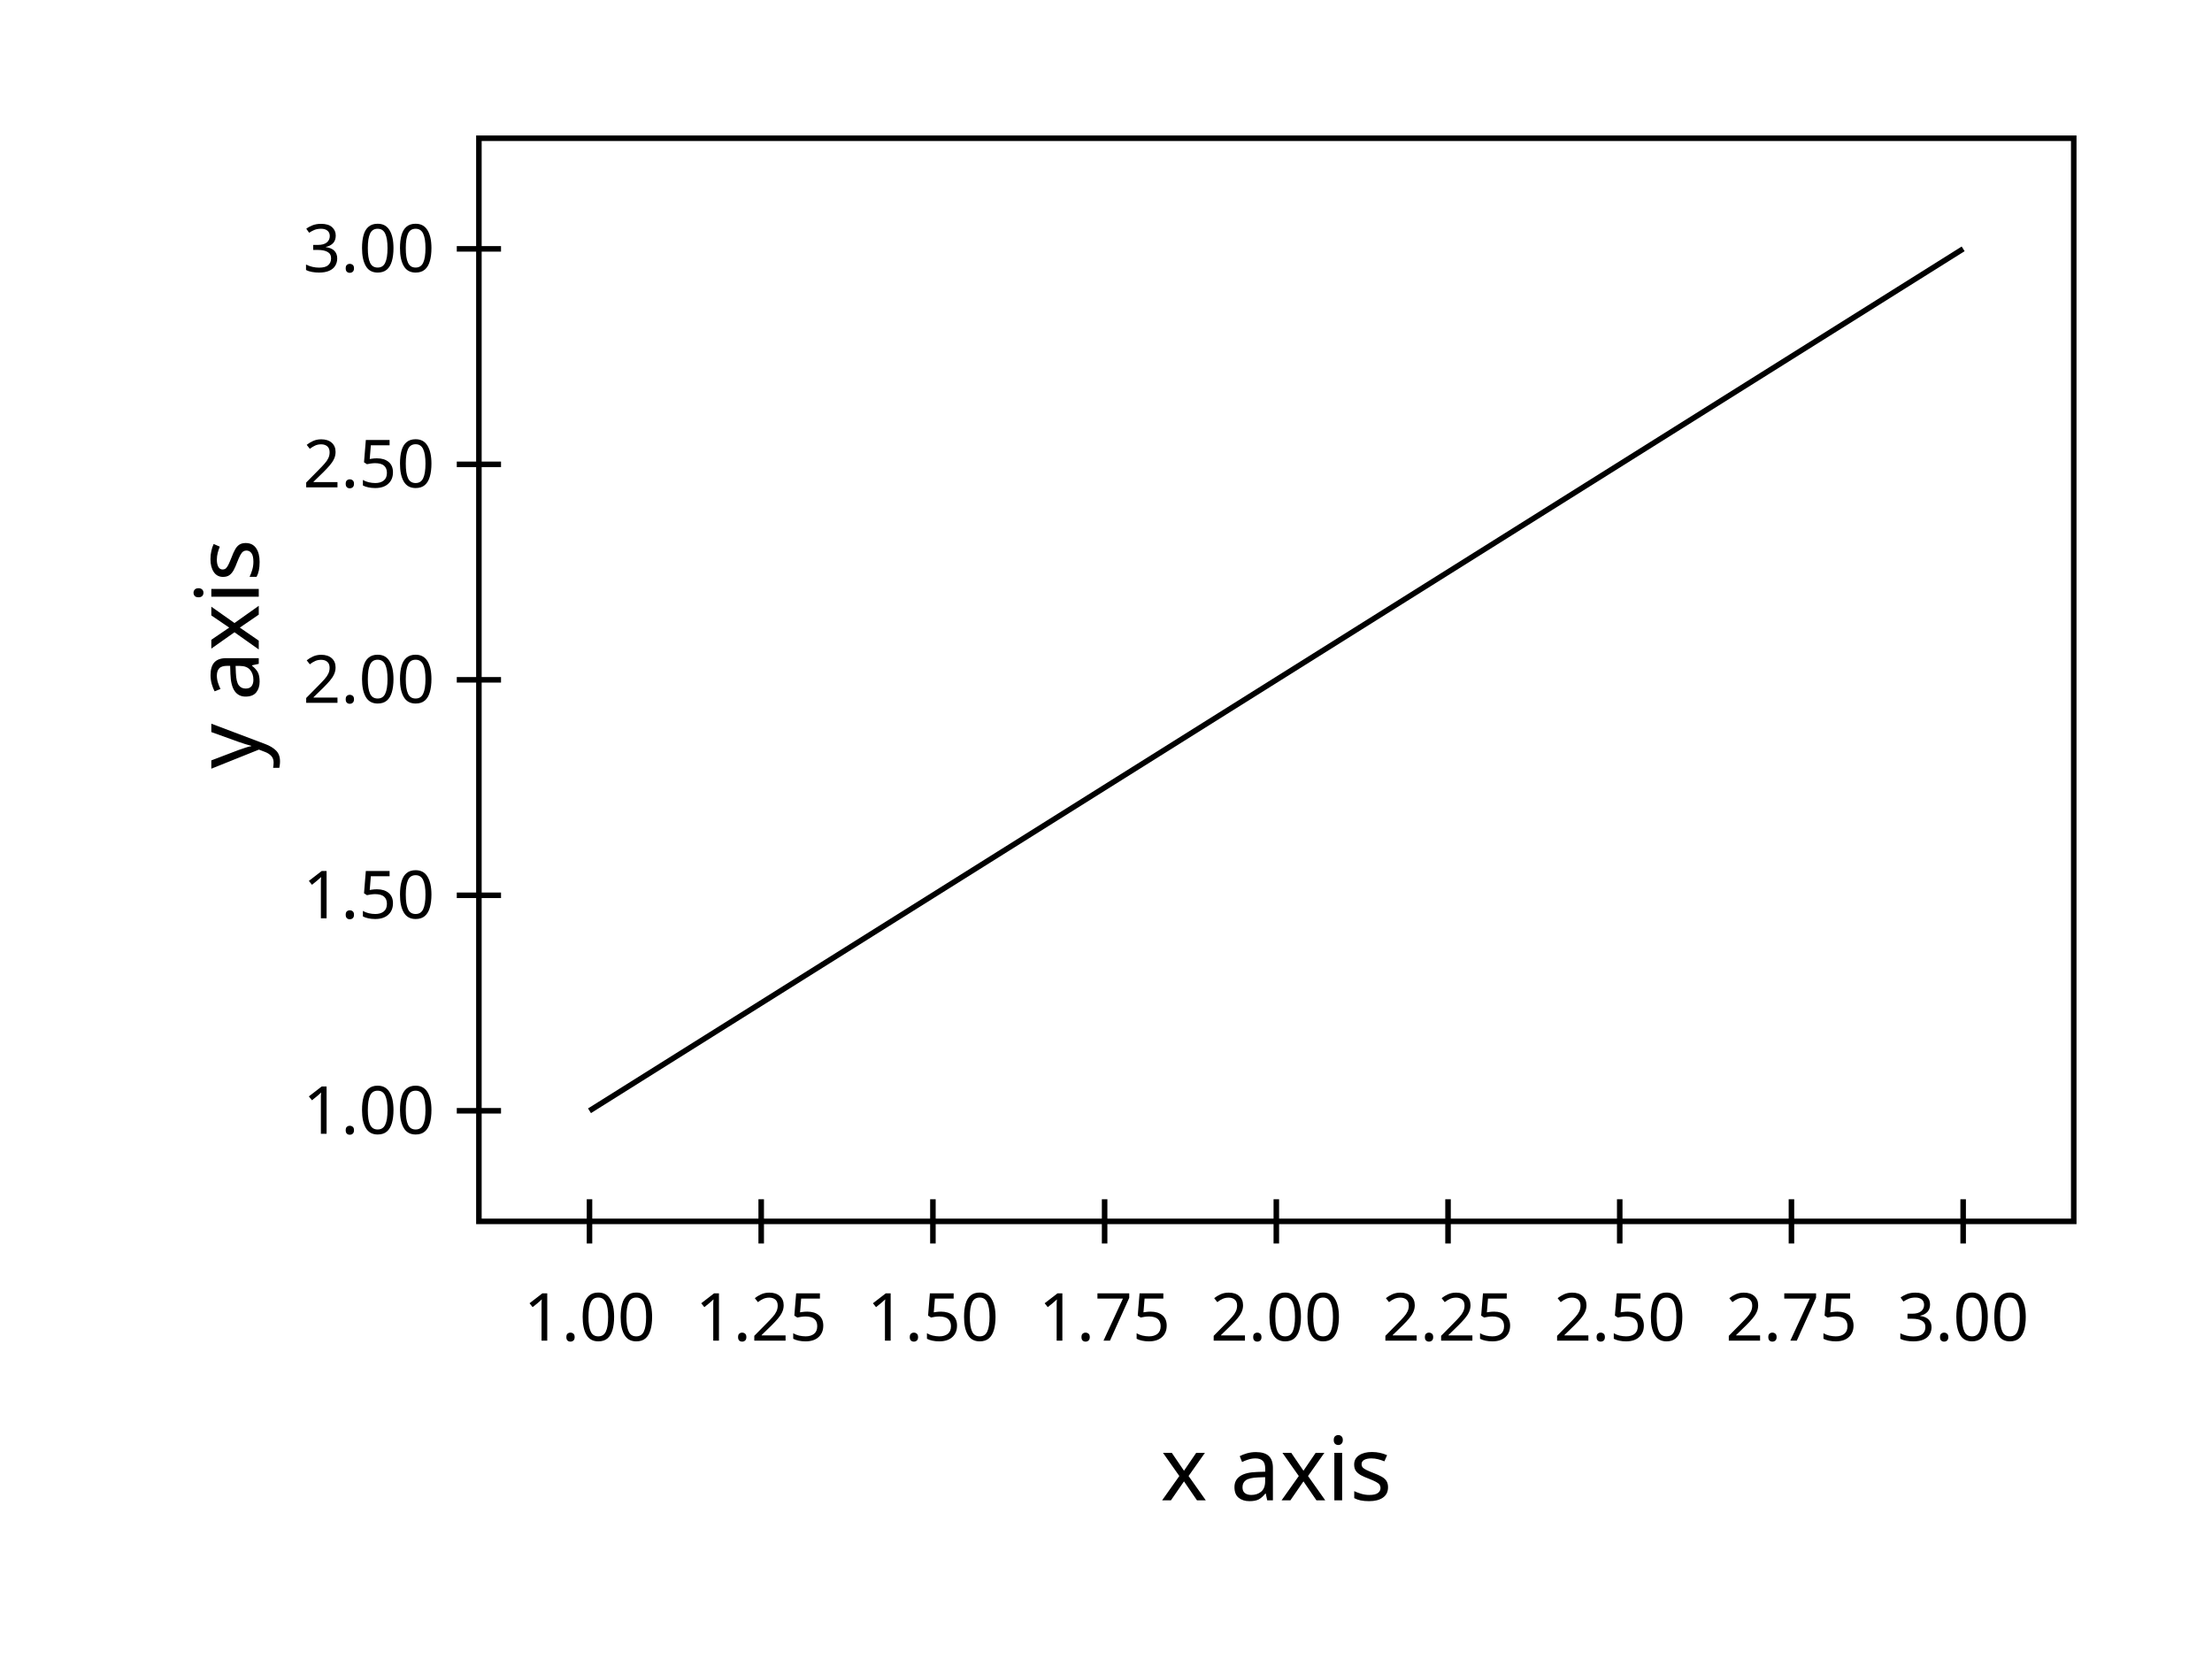
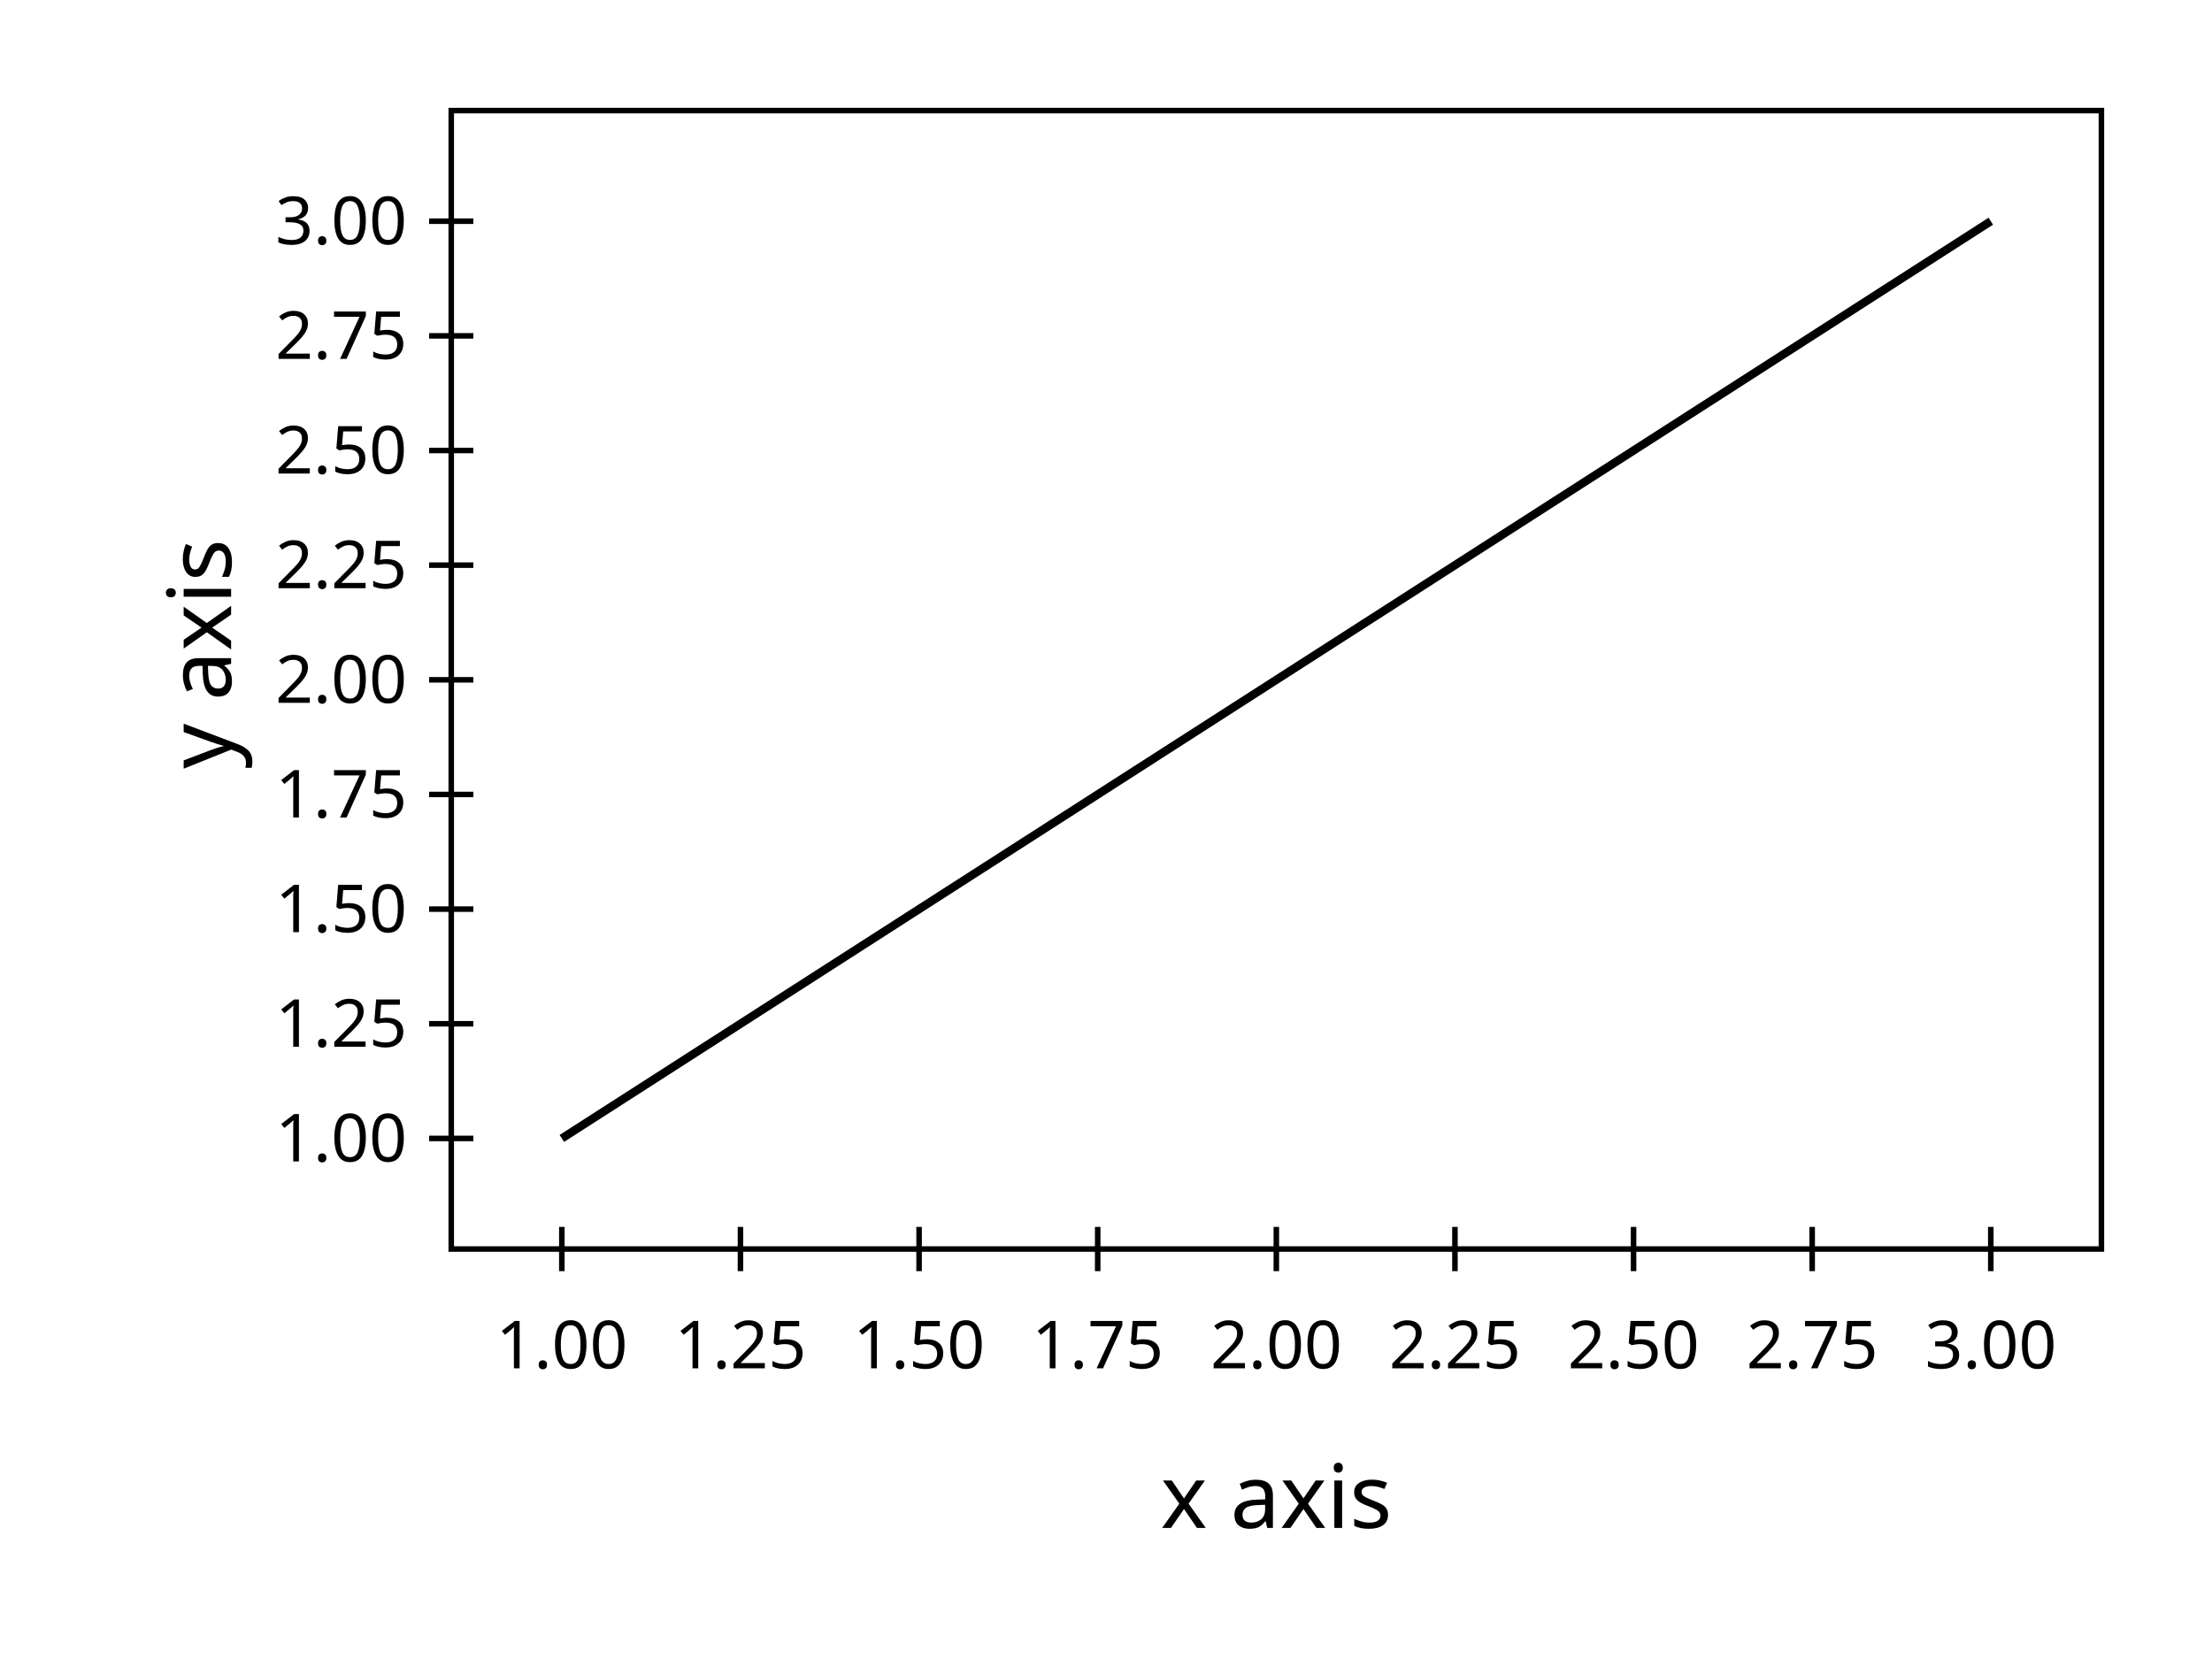
<svg xmlns="http://www.w3.org/2000/svg" height="300" viewBox="0 0 400 300" width="400">
  <rect fill="#ffffff" height="100%" width="100%" />
  <clipPath id="eidoplot-clip1">
-     <path d="M86.6,25 L375,25 L375,220.864 L86.6,220.864 z" />
+     <path d="M81.6,20 L380,20 L380,225.864 L81.6,225.864 z" />
  </clipPath>
  <g clip-path="url(#eidoplot-clip1)">
-     <path d="M106.6,200.864 L230.8,122.932 L355,45" fill="none" stroke="#000000" stroke-width="1" />
+     <path d="M101.6,205.864 L230.8,122.932 L360,40" fill="none" stroke="#000000" stroke-width="1.5" />
  </g>
-   <path d="M20,-4 L20,4 M51.05,-4 L51.05,4 M82.1,-4 L82.1,4 M113.15,-4 L113.15,4 M144.2,-4 L144.2,4 M175.25,-4 L175.25,4 M206.3,-4 L206.3,4 M237.35,-4 L237.35,4 M268.4,-4 L268.4,4" fill="none" stroke="#000000" stroke-width="1" transform="matrix(1 0 0 1 86.6 220.864)" />
-   <text dominant-baseline="hanging" fill="#000000" font-family="sans-serif" font-size="12" font-stretch="normal" font-style="normal" font-weight="400" text-anchor="middle" text-rendering="optimizeLegibility" transform="matrix(1 0 0 1 106.6 233.124)">
+   <path d="M20,-4 L20,4 M52.3,-4 L52.3,4 M84.6,-4 L84.6,4 M116.9,-4 L116.9,4 M149.2,-4 L149.2,4 M181.5,-4 L181.5,4 M213.8,-4 L213.8,4 M246.1,-4 L246.1,4 M278.4,-4 L278.4,4" fill="none" stroke="#000000" stroke-width="1" transform="matrix(1 0 0 1 81.6 225.864)" />
+   <text dominant-baseline="hanging" fill="#000000" font-family="sans-serif" font-size="12" font-stretch="normal" font-style="normal" font-weight="400" text-anchor="middle" text-rendering="optimizeLegibility" transform="matrix(1 0 0 1 101.6 238.124)">
1.00
</text>
-   <text dominant-baseline="hanging" fill="#000000" font-family="sans-serif" font-size="12" font-stretch="normal" font-style="normal" font-weight="400" text-anchor="middle" text-rendering="optimizeLegibility" transform="matrix(1 0 0 1 137.65 233.124)">
+   <text dominant-baseline="hanging" fill="#000000" font-family="sans-serif" font-size="12" font-stretch="normal" font-style="normal" font-weight="400" text-anchor="middle" text-rendering="optimizeLegibility" transform="matrix(1 0 0 1 133.9 238.124)">
1.25
</text>
-   <text dominant-baseline="hanging" fill="#000000" font-family="sans-serif" font-size="12" font-stretch="normal" font-style="normal" font-weight="400" text-anchor="middle" text-rendering="optimizeLegibility" transform="matrix(1 0 0 1 168.7 233.124)">
+   <text dominant-baseline="hanging" fill="#000000" font-family="sans-serif" font-size="12" font-stretch="normal" font-style="normal" font-weight="400" text-anchor="middle" text-rendering="optimizeLegibility" transform="matrix(1 0 0 1 166.2 238.124)">
1.50
</text>
-   <text dominant-baseline="hanging" fill="#000000" font-family="sans-serif" font-size="12" font-stretch="normal" font-style="normal" font-weight="400" text-anchor="middle" text-rendering="optimizeLegibility" transform="matrix(1 0 0 1 199.75 233.124)">
+   <text dominant-baseline="hanging" fill="#000000" font-family="sans-serif" font-size="12" font-stretch="normal" font-style="normal" font-weight="400" text-anchor="middle" text-rendering="optimizeLegibility" transform="matrix(1 0 0 1 198.5 238.124)">
1.75
</text>
-   <text dominant-baseline="hanging" fill="#000000" font-family="sans-serif" font-size="12" font-stretch="normal" font-style="normal" font-weight="400" text-anchor="middle" text-rendering="optimizeLegibility" transform="matrix(1 0 0 1 230.8 233.124)">
+   <text dominant-baseline="hanging" fill="#000000" font-family="sans-serif" font-size="12" font-stretch="normal" font-style="normal" font-weight="400" text-anchor="middle" text-rendering="optimizeLegibility" transform="matrix(1 0 0 1 230.8 238.124)">
2.00
</text>
-   <text dominant-baseline="hanging" fill="#000000" font-family="sans-serif" font-size="12" font-stretch="normal" font-style="normal" font-weight="400" text-anchor="middle" text-rendering="optimizeLegibility" transform="matrix(1 0 0 1 261.85 233.124)">
+   <text dominant-baseline="hanging" fill="#000000" font-family="sans-serif" font-size="12" font-stretch="normal" font-style="normal" font-weight="400" text-anchor="middle" text-rendering="optimizeLegibility" transform="matrix(1 0 0 1 263.1 238.124)">
2.25
</text>
-   <text dominant-baseline="hanging" fill="#000000" font-family="sans-serif" font-size="12" font-stretch="normal" font-style="normal" font-weight="400" text-anchor="middle" text-rendering="optimizeLegibility" transform="matrix(1 0 0 1 292.9 233.124)">
+   <text dominant-baseline="hanging" fill="#000000" font-family="sans-serif" font-size="12" font-stretch="normal" font-style="normal" font-weight="400" text-anchor="middle" text-rendering="optimizeLegibility" transform="matrix(1 0 0 1 295.4 238.124)">
2.50
</text>
-   <text dominant-baseline="hanging" fill="#000000" font-family="sans-serif" font-size="12" font-stretch="normal" font-style="normal" font-weight="400" text-anchor="middle" text-rendering="optimizeLegibility" transform="matrix(1 0 0 1 323.95 233.124)">
+   <text dominant-baseline="hanging" fill="#000000" font-family="sans-serif" font-size="12" font-stretch="normal" font-style="normal" font-weight="400" text-anchor="middle" text-rendering="optimizeLegibility" transform="matrix(1 0 0 1 327.7 238.124)">
2.75
</text>
-   <text dominant-baseline="hanging" fill="#000000" font-family="sans-serif" font-size="12" font-stretch="normal" font-style="normal" font-weight="400" text-anchor="middle" text-rendering="optimizeLegibility" transform="matrix(1 0 0 1 355 233.124)">
+   <text dominant-baseline="hanging" fill="#000000" font-family="sans-serif" font-size="12" font-stretch="normal" font-style="normal" font-weight="400" text-anchor="middle" text-rendering="optimizeLegibility" transform="matrix(1 0 0 1 360 238.124)">
3.00
</text>
-   <text dominant-baseline="hanging" fill="#000000" font-family="sans-serif" font-size="16" font-stretch="normal" font-style="normal" font-weight="400" text-anchor="middle" text-rendering="optimizeLegibility" transform="matrix(1 0 0 1 230.8 258.888)">
+   <text dominant-baseline="hanging" fill="#000000" font-family="sans-serif" font-size="16" font-stretch="normal" font-style="normal" font-weight="400" text-anchor="middle" text-rendering="optimizeLegibility" transform="matrix(1 0 0 1 230.8 263.888)">
x axis
</text>
-   <path d="M20,-4 L20,4 M58.966,-4 L58.966,4 M97.932,-4 L97.932,4 M136.898,-4 L136.898,4 M175.864,-4 L175.864,4" fill="none" stroke="#000000" stroke-width="1" transform="matrix(-0.00000004371139 -1 1 -0.00000004371139 86.6 220.864)" />
-   <text dominant-baseline="middle" fill="#000000" font-family="sans-serif" font-size="12" font-stretch="normal" font-style="normal" font-weight="400" text-anchor="end" text-rendering="optimizeLegibility" transform="matrix(1 0 0 1 78.6 200.864)">
+   <path d="M20,-4 L20,4 M40.733,-4 L40.733,4 M61.466,-4 L61.466,4 M82.199,-4 L82.199,4 M102.932,-4 L102.932,4 M123.665,-4 L123.665,4 M144.398,-4 L144.398,4 M165.131,-4 L165.131,4 M185.864,-4 L185.864,4" fill="none" stroke="#000000" stroke-width="1" transform="matrix(-0.00000004371139 -1 1 -0.00000004371139 81.6 225.864)" />
+   <text dominant-baseline="middle" fill="#000000" font-family="sans-serif" font-size="12" font-stretch="normal" font-style="normal" font-weight="400" text-anchor="end" text-rendering="optimizeLegibility" transform="matrix(1 0 0 1 73.6 205.864)">
1.00
</text>
-   <text dominant-baseline="middle" fill="#000000" font-family="sans-serif" font-size="12" font-stretch="normal" font-style="normal" font-weight="400" text-anchor="end" text-rendering="optimizeLegibility" transform="matrix(1 0 0 1 78.6 161.898)">
+   <text dominant-baseline="middle" fill="#000000" font-family="sans-serif" font-size="12" font-stretch="normal" font-style="normal" font-weight="400" text-anchor="end" text-rendering="optimizeLegibility" transform="matrix(1 0 0 1 73.6 185.131)">
+ 1.25
+ </text>
+   <text dominant-baseline="middle" fill="#000000" font-family="sans-serif" font-size="12" font-stretch="normal" font-style="normal" font-weight="400" text-anchor="end" text-rendering="optimizeLegibility" transform="matrix(1 0 0 1 73.6 164.398)">
1.50
</text>
-   <text dominant-baseline="middle" fill="#000000" font-family="sans-serif" font-size="12" font-stretch="normal" font-style="normal" font-weight="400" text-anchor="end" text-rendering="optimizeLegibility" transform="matrix(1 0 0 1 78.6 122.932)">
+   <text dominant-baseline="middle" fill="#000000" font-family="sans-serif" font-size="12" font-stretch="normal" font-style="normal" font-weight="400" text-anchor="end" text-rendering="optimizeLegibility" transform="matrix(1 0 0 1 73.6 143.665)">
+ 1.75
+ </text>
+   <text dominant-baseline="middle" fill="#000000" font-family="sans-serif" font-size="12" font-stretch="normal" font-style="normal" font-weight="400" text-anchor="end" text-rendering="optimizeLegibility" transform="matrix(1 0 0 1 73.6 122.932)">
2.00
</text>
-   <text dominant-baseline="middle" fill="#000000" font-family="sans-serif" font-size="12" font-stretch="normal" font-style="normal" font-weight="400" text-anchor="end" text-rendering="optimizeLegibility" transform="matrix(1 0 0 1 78.6 83.966)">
+   <text dominant-baseline="middle" fill="#000000" font-family="sans-serif" font-size="12" font-stretch="normal" font-style="normal" font-weight="400" text-anchor="end" text-rendering="optimizeLegibility" transform="matrix(1 0 0 1 73.6 102.199)">
+ 2.25
+ </text>
+   <text dominant-baseline="middle" fill="#000000" font-family="sans-serif" font-size="12" font-stretch="normal" font-style="normal" font-weight="400" text-anchor="end" text-rendering="optimizeLegibility" transform="matrix(1 0 0 1 73.6 81.466)">
2.50
</text>
-   <text dominant-baseline="middle" fill="#000000" font-family="sans-serif" font-size="12" font-stretch="normal" font-style="normal" font-weight="400" text-anchor="end" text-rendering="optimizeLegibility" transform="matrix(1 0 0 1 78.6 45)">
+   <text dominant-baseline="middle" fill="#000000" font-family="sans-serif" font-size="12" font-stretch="normal" font-style="normal" font-weight="400" text-anchor="end" text-rendering="optimizeLegibility" transform="matrix(1 0 0 1 73.6 60.733)">
+ 2.75
+ </text>
+   <text dominant-baseline="middle" fill="#000000" font-family="sans-serif" font-size="12" font-stretch="normal" font-style="normal" font-weight="400" text-anchor="end" text-rendering="optimizeLegibility" transform="matrix(1 0 0 1 73.6 40)">
3.00
</text>
-   <text dominant-baseline="alphabetic" fill="#000000" font-family="sans-serif" font-size="16" font-stretch="normal" font-style="normal" font-weight="400" text-anchor="middle" text-rendering="optimizeLegibility" transform="matrix(-0.00000004371139 -1 1 -0.00000004371139 46.792 118.244)">
+   <text dominant-baseline="alphabetic" fill="#000000" font-family="sans-serif" font-size="16" font-stretch="normal" font-style="normal" font-weight="400" text-anchor="middle" text-rendering="optimizeLegibility" transform="matrix(-0.00000004371139 -1 1 -0.00000004371139 41.792 118.244)">
y axis
</text>
-   <rect fill="none" height="195.864" stroke="#000000" stroke-width="1" width="288.4" x="86.6" y="25" />
+   <rect fill="none" height="205.864" stroke="#000000" stroke-width="1" width="298.4" x="81.6" y="20" />
</svg>
